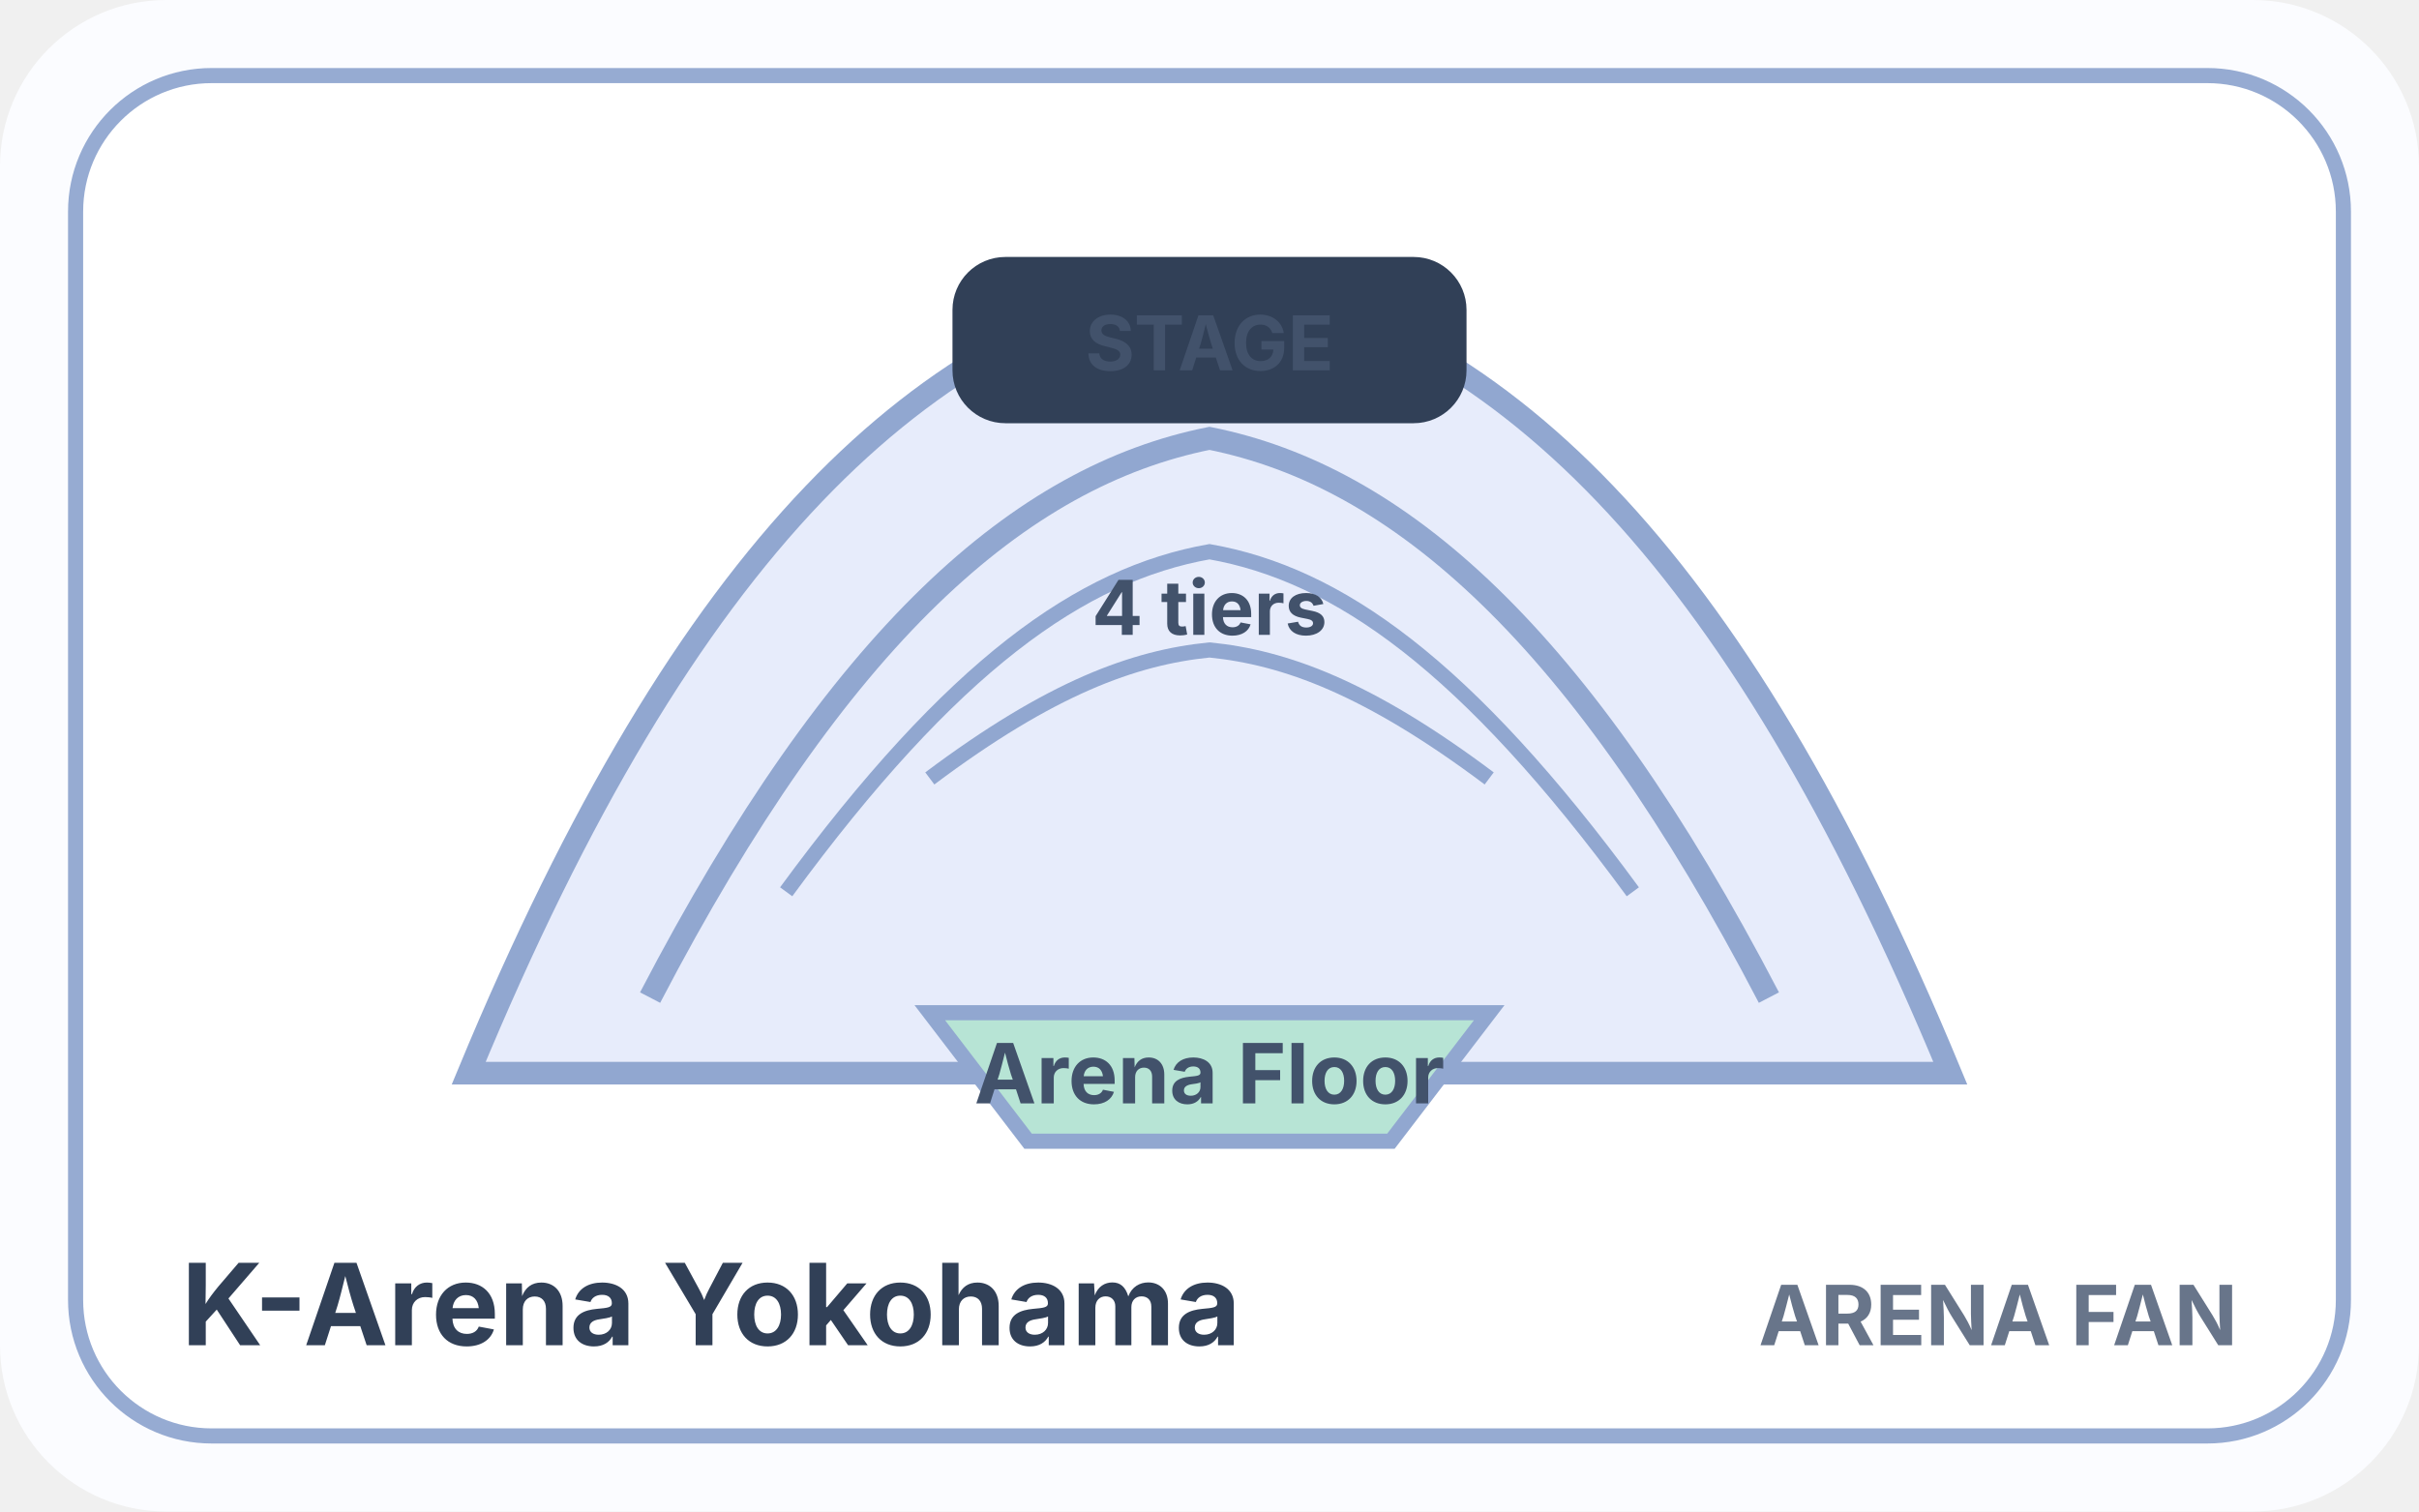
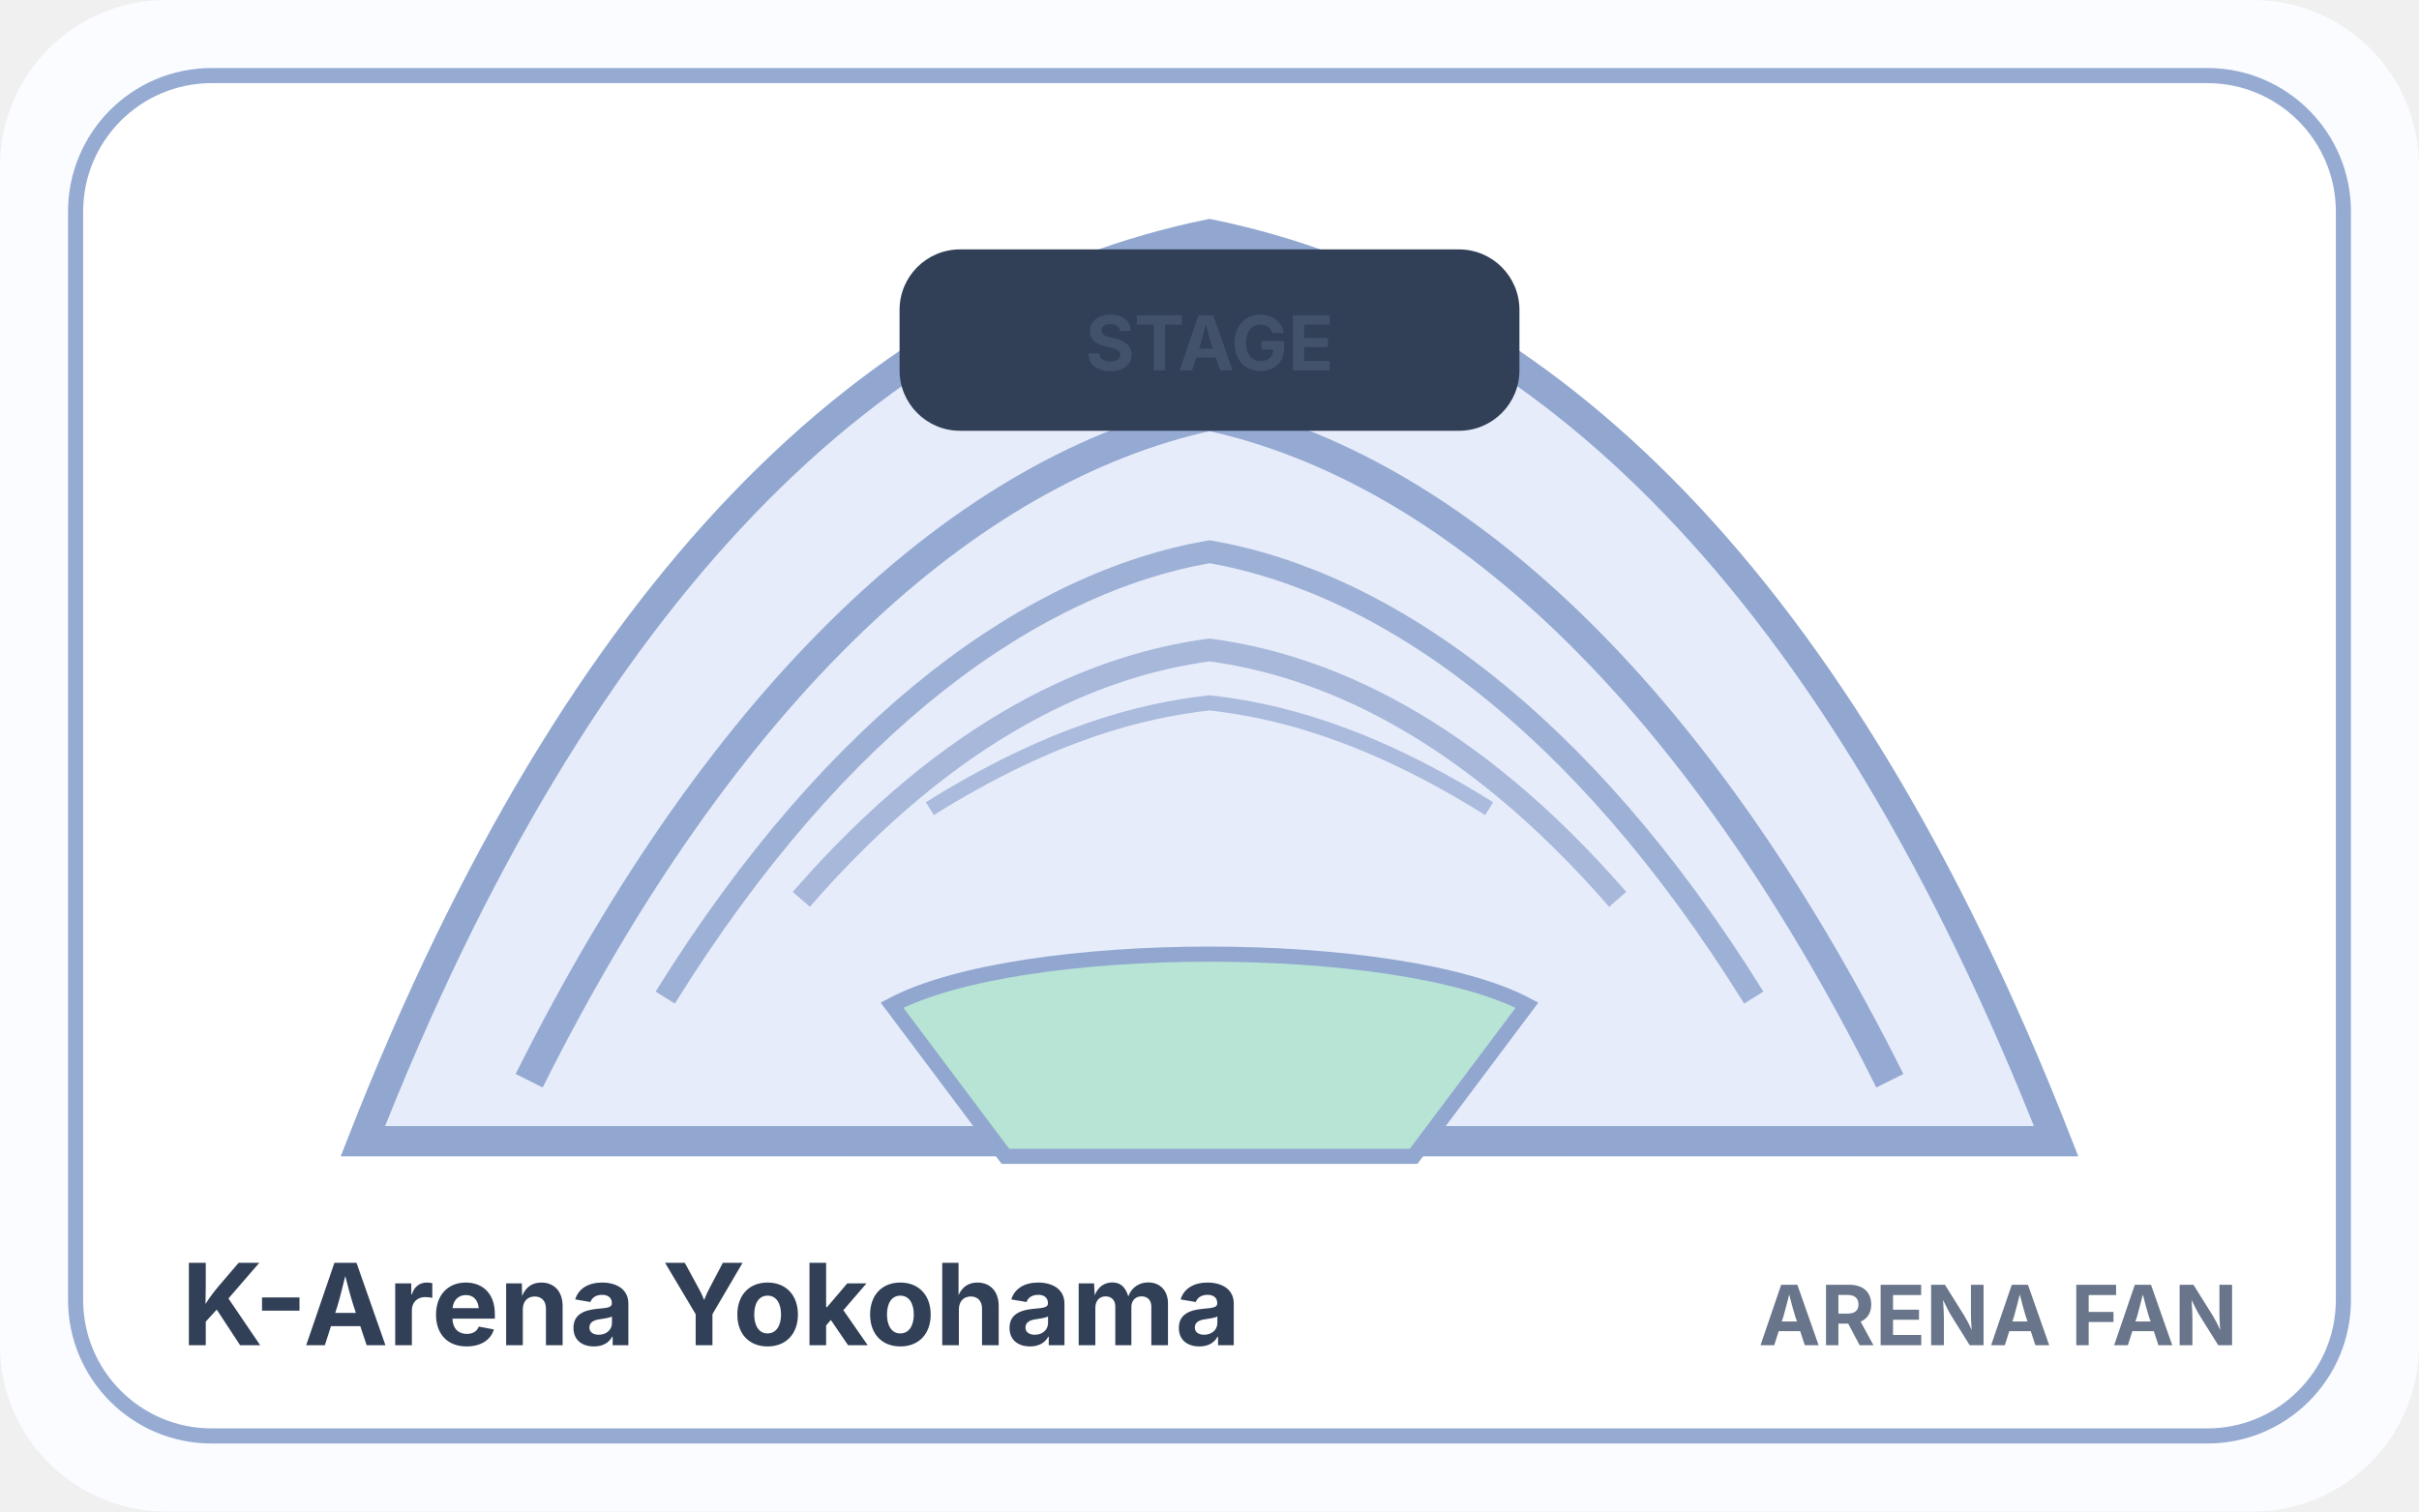
<svg xmlns="http://www.w3.org/2000/svg" viewBox="0 0 320 200" role="img" aria-labelledby="title desc">
  <rect width="320" height="200" rx="22" fill="#fbfcff" />
  <rect x="10" y="10" width="300" height="180" rx="18" fill="white" stroke="#91a7d0" stroke-width="2" opacity="0.95" />
-   <path d="M62 142 C91 72 122 43 160 36 C198 43 229 72 258 142 Z" fill="#e7ecfb" stroke="#91a7d0" stroke-width="3" />
-   <path d="M86 132 C111 84 135 63 160 58 C185 63 209 84 234 132" fill="none" stroke="#91a7d0" stroke-width="3" />
-   <path d="M104 118 C126 88 143 76 160 73 C177 76 194 88 216 118" fill="none" stroke="#91a7d0" stroke-width="2" />
-   <path d="M123 103 C139 91 150 87 160 86 C170 87 181 91 197 103" fill="none" stroke="#91a7d0" stroke-width="2" />
-   <rect x="126" y="34" width="68" height="22" rx="7" fill="#314057" />
-   <path d="M123 134 H197 L184 151 H136 Z" fill="#b7e4d5" stroke="#91a7d0" stroke-width="2" />
+   <path d="M48 151 C77 77 116 40 160 31 C204 40 243 77 272 151 Z" fill="#e7ecfb" stroke="#91a7d0" stroke-width="4" />
+   <path d="M70 143 C96 91 128 62 160 55 C192 62 224 91 250 143" fill="none" stroke="#91a7d0" stroke-width="4" opacity="0.95" />
+   <path d="M88 132 C111 95 137 77 160 73 C183 77 209 95 232 132" fill="none" stroke="#91a7d0" stroke-width="3" opacity="0.85" />
+   <path d="M106 119 C126 96 145 88 160 86 C175 88 194 96 214 119" fill="none" stroke="#91a7d0" stroke-width="3" opacity="0.75" />
+   <path d="M123 107 C139 97 151 94 160 93 C169 94 181 97 197 107" fill="none" stroke="#91a7d0" stroke-width="2" opacity="0.7" />
+   <rect x="119" y="33" width="82" height="24" rx="8" fill="#314057" />
+   <path d="M118 133 C135 124 185 124 202 133 L187 153 H133 Z" fill="#b7e4d5" stroke="#91a7d0" stroke-width="2" />
+   <path d="M75 151 H112 M208 151 H245" stroke="#91a7d0" stroke-width="3" opacity="0.55" />
  <text x="160" y="49" text-anchor="middle" fill="#42526b" font-family="Inter, Arial, sans-serif" font-size="10" font-weight="700">STAGE</text>
-   <text x="160" y="146" text-anchor="middle" fill="#42526b" font-family="Inter, Arial, sans-serif" font-size="11" font-weight="700">Arena Floor</text>
-   <text x="160" y="84" text-anchor="middle" fill="#42526b" font-family="Inter, Arial, sans-serif" font-size="10" font-weight="700">4 tiers</text>
  <text x="24" y="178" fill="#314057" font-family="Inter, Arial, sans-serif" font-size="15" font-weight="700">K-Arena Yokohama</text>
  <text x="296" y="178" text-anchor="end" fill="#68758a" font-family="Inter, Arial, sans-serif" font-size="11" font-weight="700">ARENA FAN</text>
</svg>
